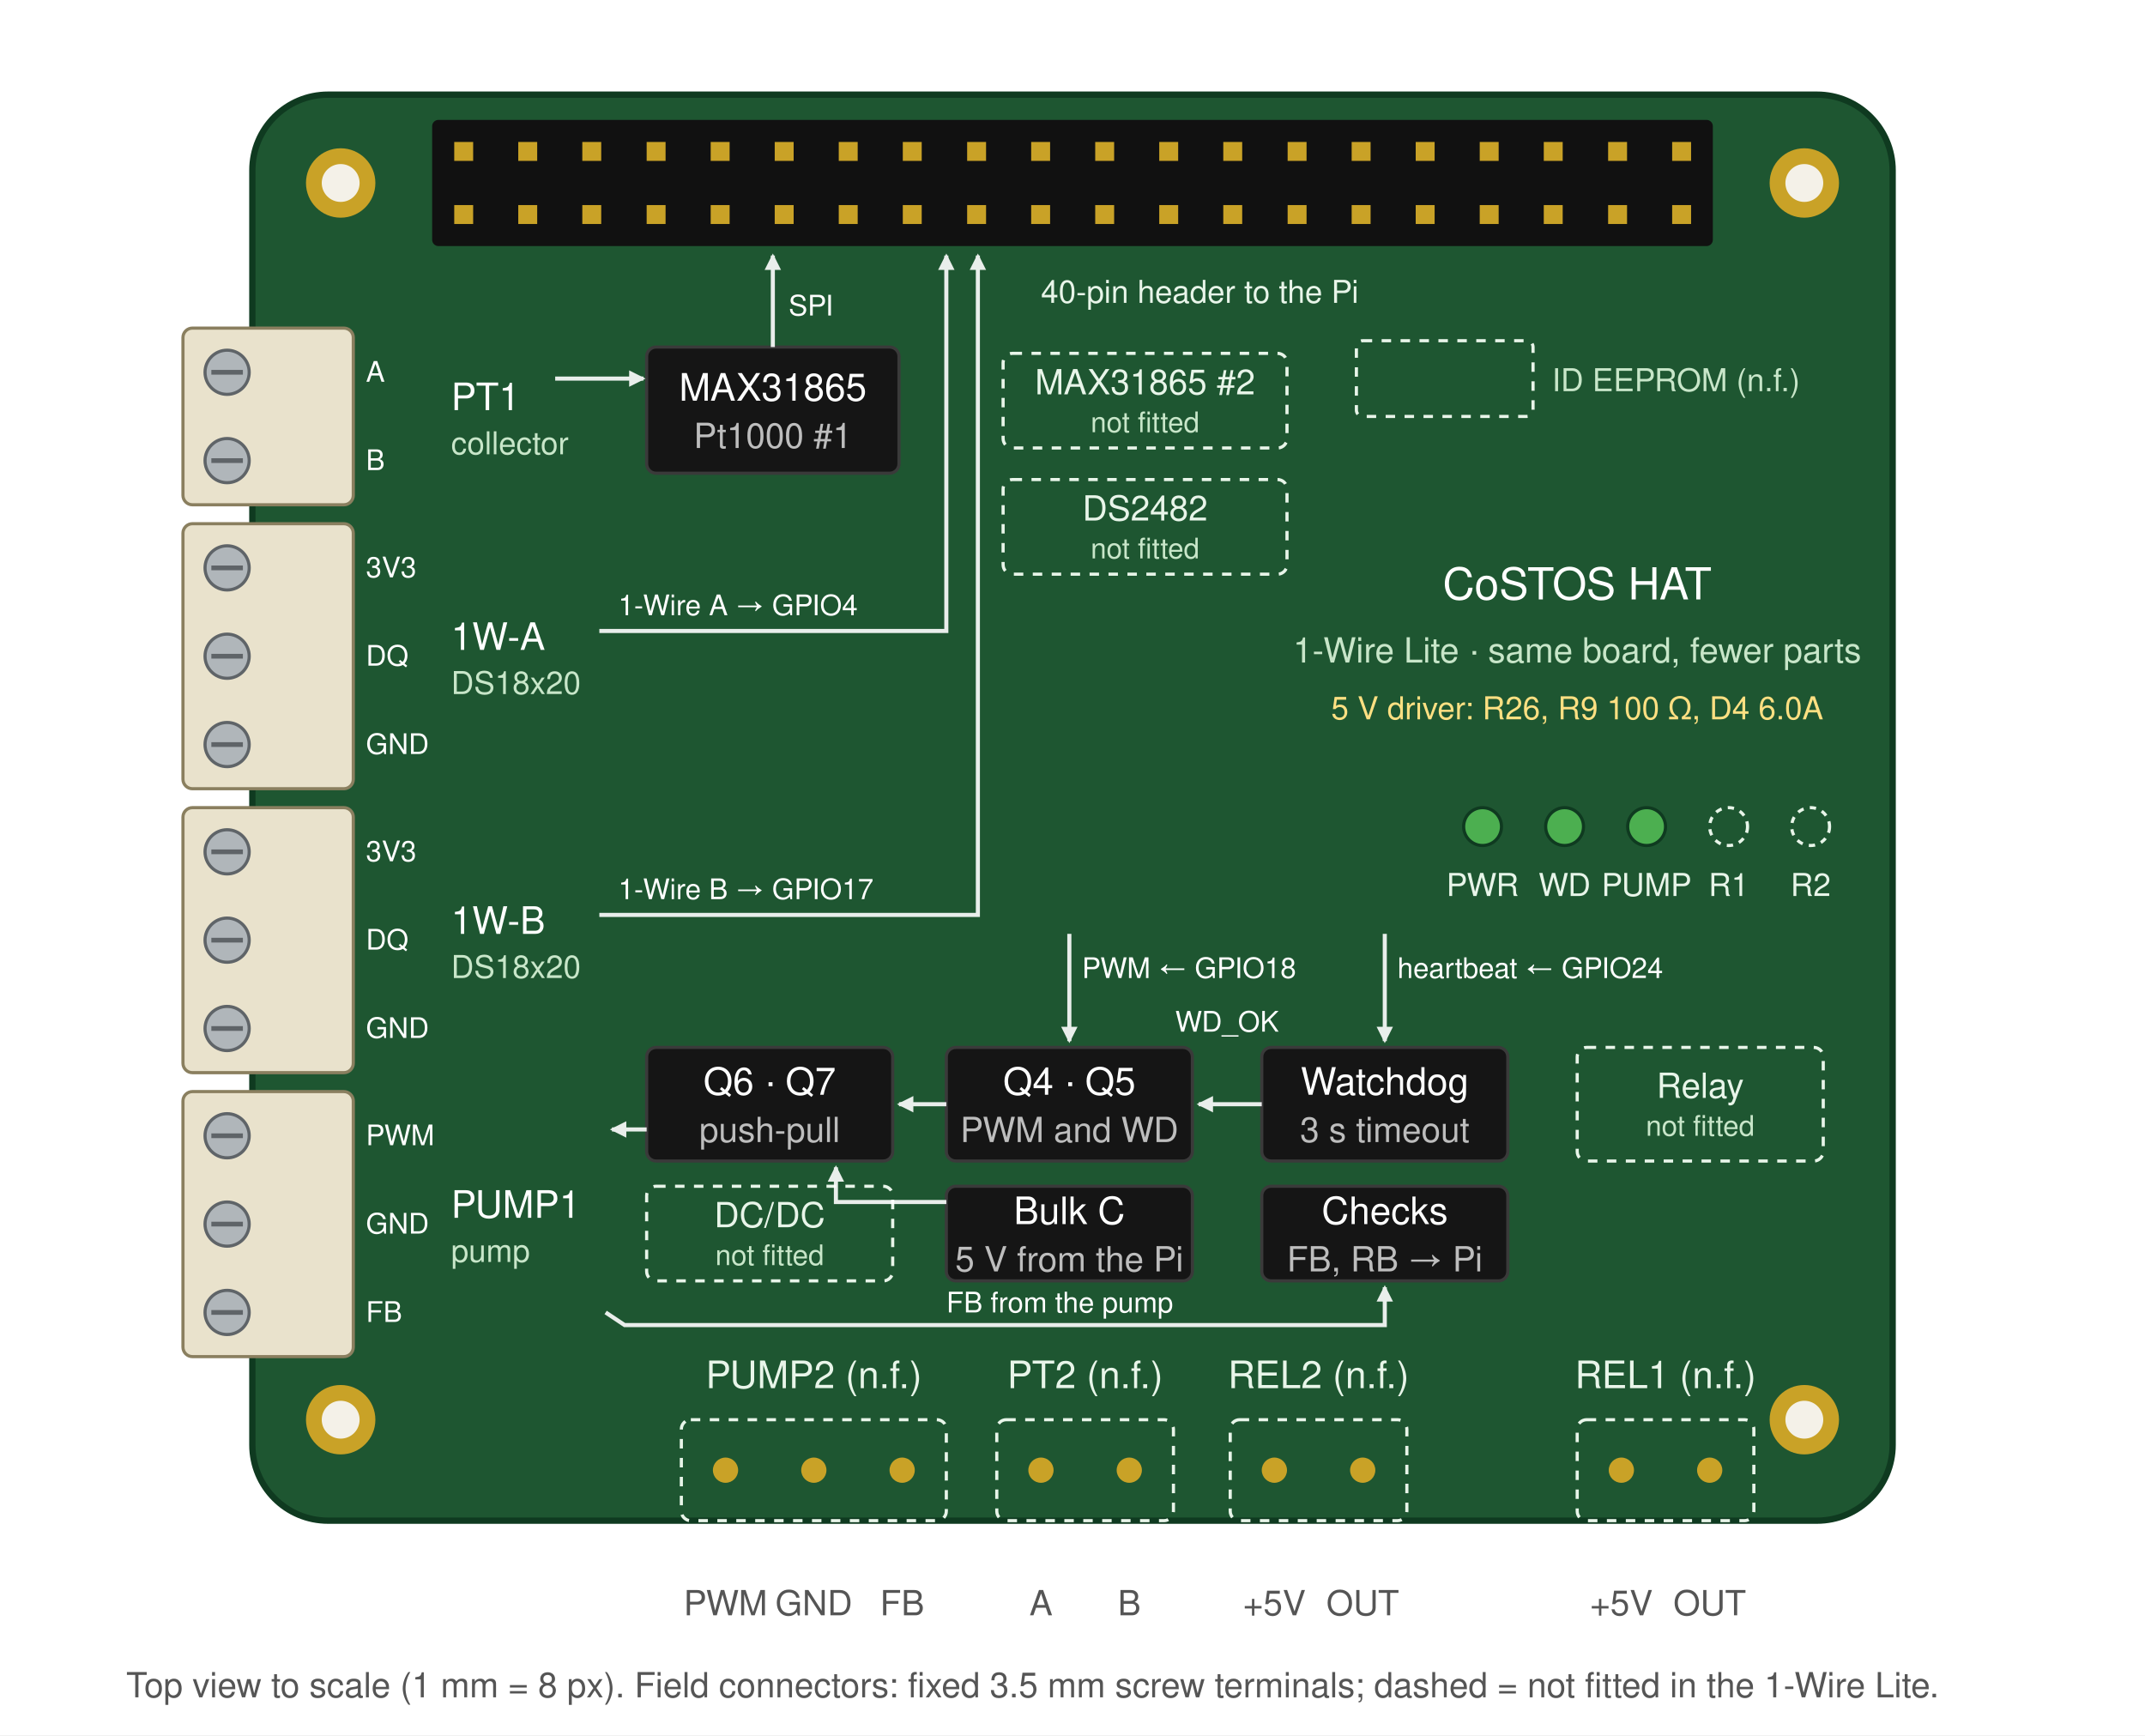
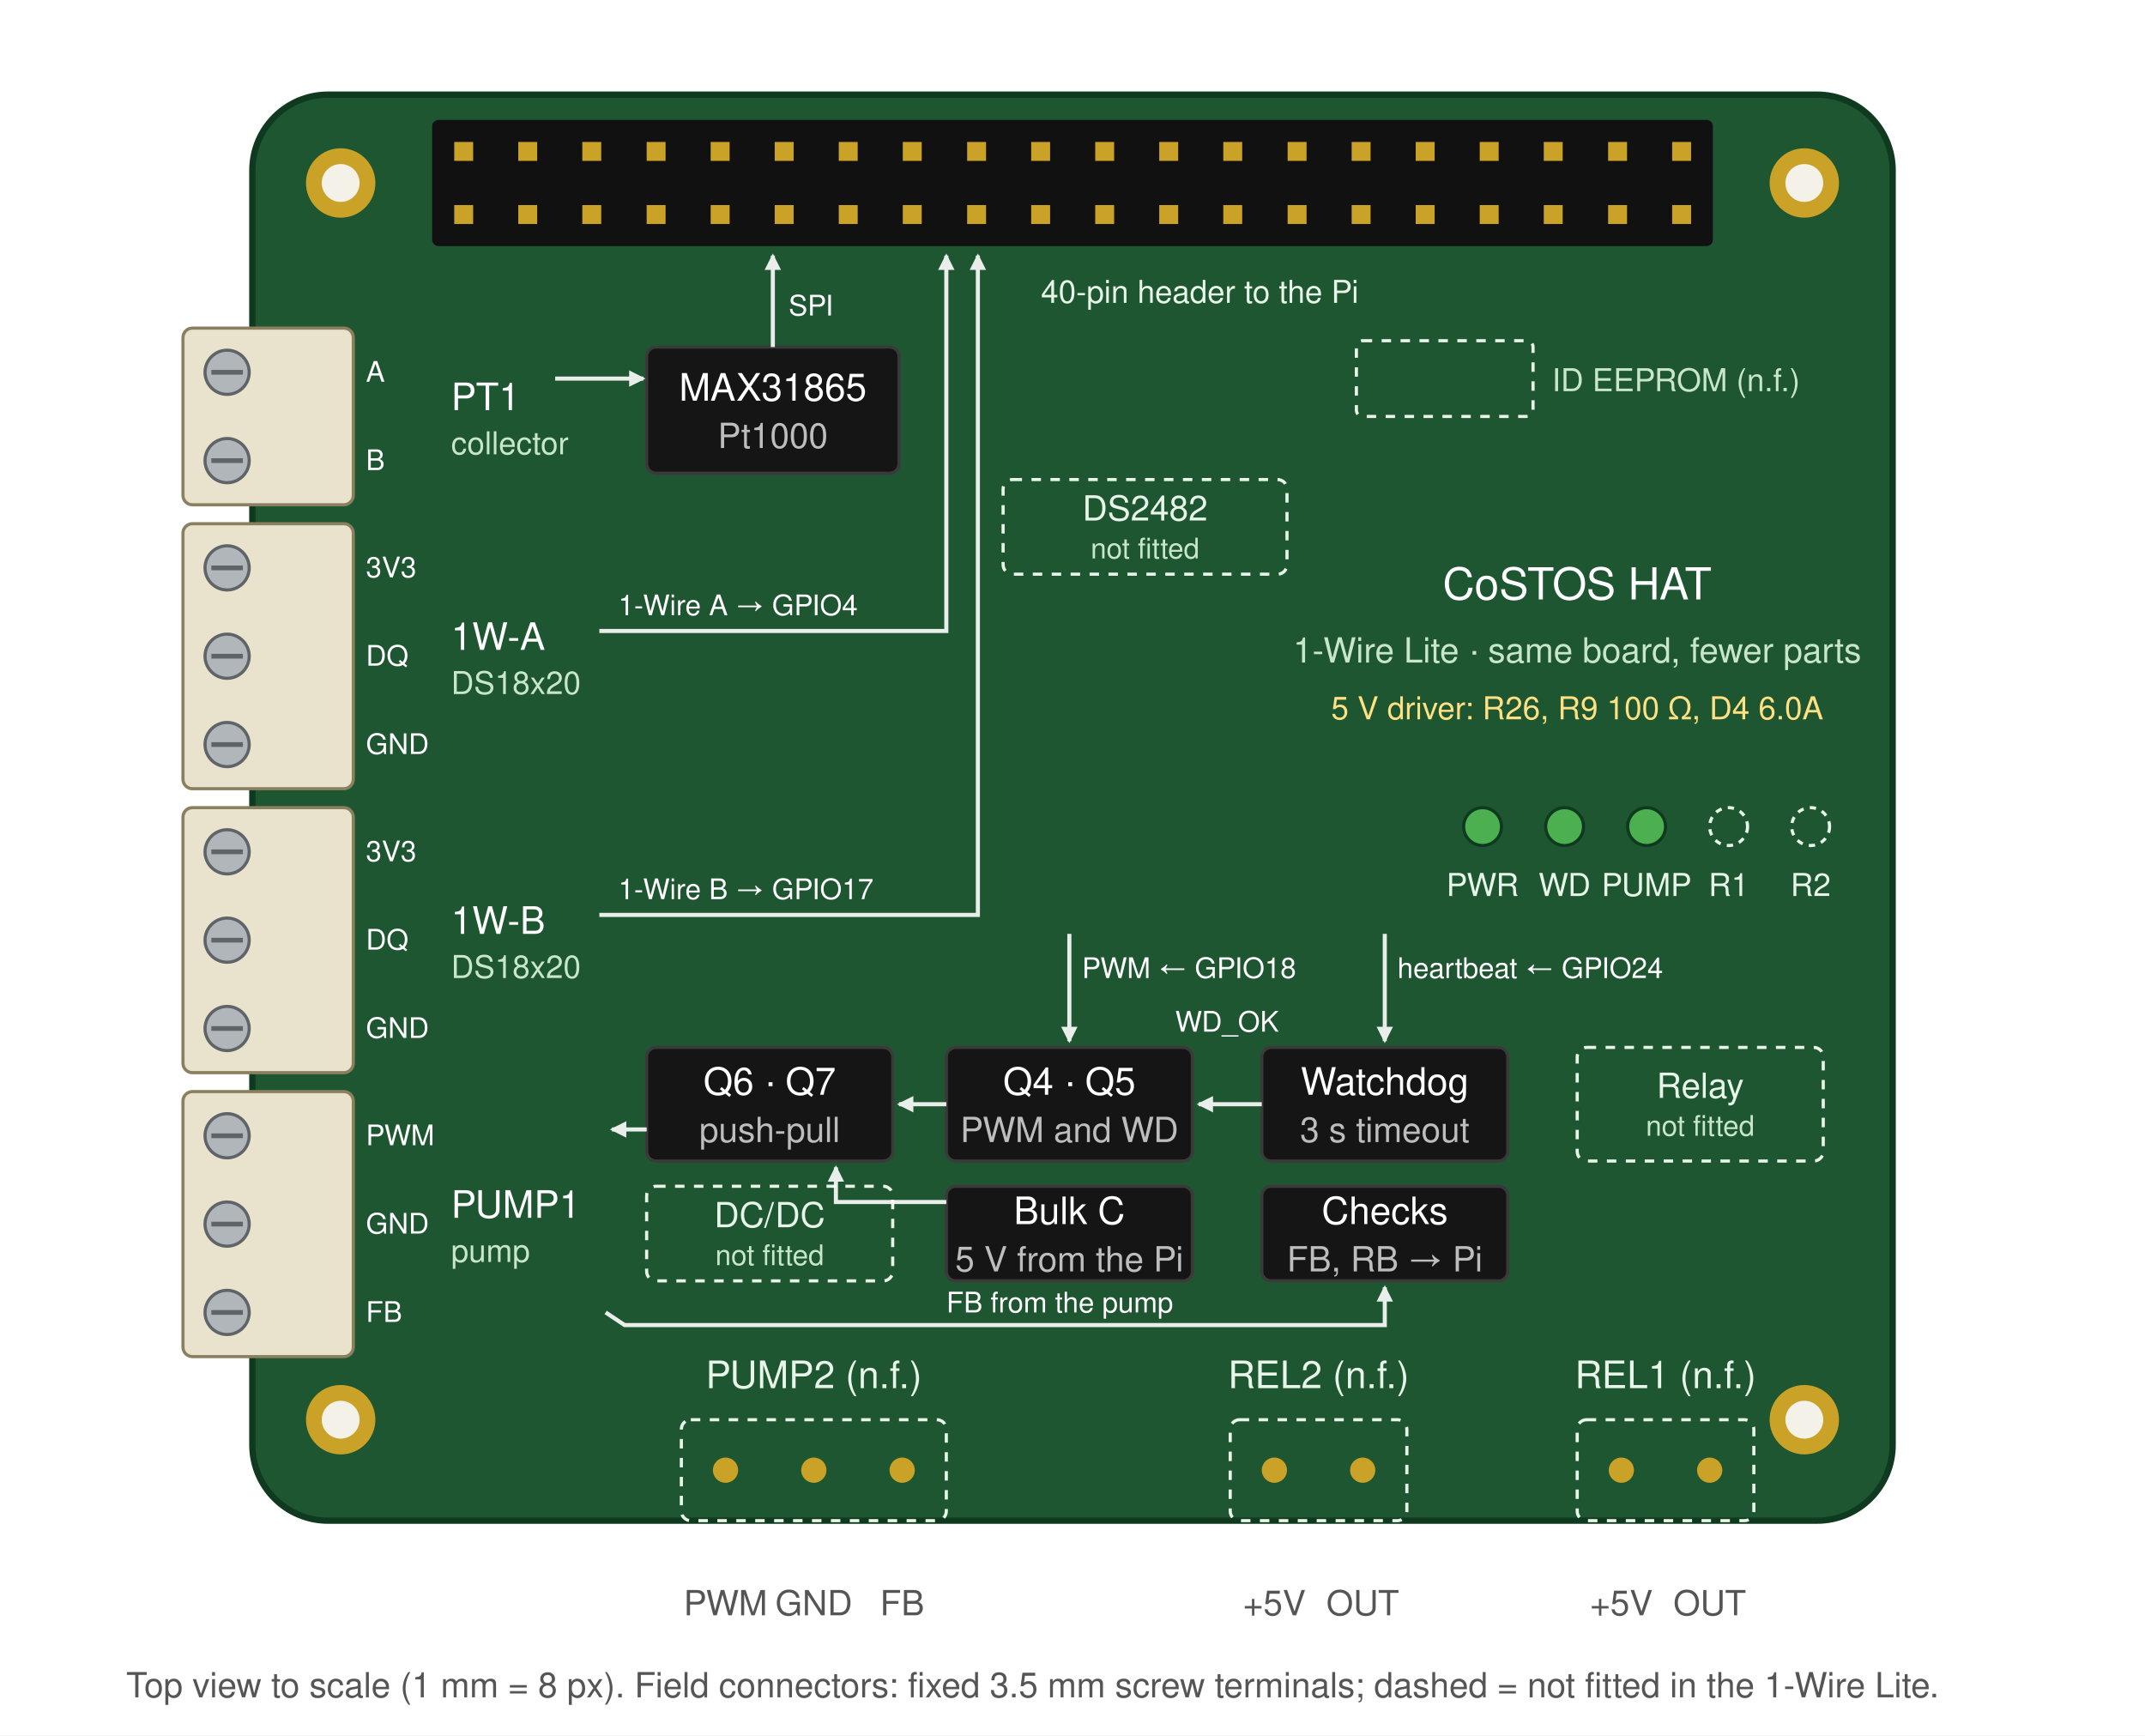
<svg xmlns="http://www.w3.org/2000/svg" width="680" height="550" viewBox="0 0 680 550" font-family="Helvetica, Arial, sans-serif">
  <rect width="680" height="550" fill="white" />
  <rect x="80" y="30" width="520" height="452" rx="24" fill="#1E5631" stroke="#0F3A20" stroke-width="2" />
  <circle cx="108" cy="58" r="11" fill="#C9A227" />
  <circle cx="108" cy="58" r="6" fill="#F4F1E8" />
  <circle cx="572" cy="58" r="11" fill="#C9A227" />
  <circle cx="572" cy="58" r="6" fill="#F4F1E8" />
  <circle cx="108" cy="450" r="11" fill="#C9A227" />
  <circle cx="108" cy="450" r="6" fill="#F4F1E8" />
  <circle cx="572" cy="450" r="11" fill="#C9A227" />
  <circle cx="572" cy="450" r="6" fill="#F4F1E8" />
  <rect x="137" y="38" width="406" height="40" rx="2" fill="#111111" />
  <rect x="144.0" y="45" width="6" height="6" fill="#C9A227" />
  <rect x="144.0" y="65" width="6" height="6" fill="#C9A227" />
  <rect x="164.3" y="45" width="6" height="6" fill="#C9A227" />
  <rect x="164.3" y="65" width="6" height="6" fill="#C9A227" />
  <rect x="184.6" y="45" width="6" height="6" fill="#C9A227" />
  <rect x="184.6" y="65" width="6" height="6" fill="#C9A227" />
  <rect x="205.0" y="45" width="6" height="6" fill="#C9A227" />
  <rect x="205.0" y="65" width="6" height="6" fill="#C9A227" />
  <rect x="225.3" y="45" width="6" height="6" fill="#C9A227" />
  <rect x="225.3" y="65" width="6" height="6" fill="#C9A227" />
  <rect x="245.6" y="45" width="6" height="6" fill="#C9A227" />
  <rect x="245.6" y="65" width="6" height="6" fill="#C9A227" />
  <rect x="265.9" y="45" width="6" height="6" fill="#C9A227" />
  <rect x="265.9" y="65" width="6" height="6" fill="#C9A227" />
  <rect x="286.2" y="45" width="6" height="6" fill="#C9A227" />
  <rect x="286.2" y="65" width="6" height="6" fill="#C9A227" />
  <rect x="306.6" y="45" width="6" height="6" fill="#C9A227" />
  <rect x="306.6" y="65" width="6" height="6" fill="#C9A227" />
  <rect x="326.9" y="45" width="6" height="6" fill="#C9A227" />
  <rect x="326.9" y="65" width="6" height="6" fill="#C9A227" />
  <rect x="347.2" y="45" width="6" height="6" fill="#C9A227" />
  <rect x="347.2" y="65" width="6" height="6" fill="#C9A227" />
  <rect x="367.5" y="45" width="6" height="6" fill="#C9A227" />
  <rect x="367.5" y="65" width="6" height="6" fill="#C9A227" />
  <rect x="387.8" y="45" width="6" height="6" fill="#C9A227" />
  <rect x="387.8" y="65" width="6" height="6" fill="#C9A227" />
  <rect x="408.2" y="45" width="6" height="6" fill="#C9A227" />
  <rect x="408.2" y="65" width="6" height="6" fill="#C9A227" />
  <rect x="428.5" y="45" width="6" height="6" fill="#C9A227" />
  <rect x="428.5" y="65" width="6" height="6" fill="#C9A227" />
  <rect x="448.8" y="45" width="6" height="6" fill="#C9A227" />
  <rect x="448.8" y="65" width="6" height="6" fill="#C9A227" />
  <rect x="469.1" y="45" width="6" height="6" fill="#C9A227" />
  <rect x="469.1" y="65" width="6" height="6" fill="#C9A227" />
  <rect x="489.4" y="45" width="6" height="6" fill="#C9A227" />
  <rect x="489.4" y="65" width="6" height="6" fill="#C9A227" />
  <rect x="509.8" y="45" width="6" height="6" fill="#C9A227" />
  <rect x="509.8" y="65" width="6" height="6" fill="#C9A227" />
  <rect x="530.1" y="45" width="6" height="6" fill="#C9A227" />
  <rect x="530.1" y="65" width="6" height="6" fill="#C9A227" />
  <text class="ts" x="330" y="96" text-anchor="start" style="font-size:10px;font-weight:400;fill:#E8F5E9">40-pin header to the Pi</text>
  <rect x="430" y="108" width="56" height="24" rx="2" fill="none" stroke="#E8F5E9" stroke-width="1" stroke-dasharray="3 3" />
  <text class="ts" x="492" y="124" text-anchor="start" style="font-size:10px;font-weight:400;fill:#C8E6C9">ID EEPROM (n.f.)</text>
  <text class="ts" x="116" y="121" text-anchor="start" style="font-size:9px;font-weight:400;fill:#ffffff">A</text>
  <text class="ts" x="116" y="149" text-anchor="start" style="font-size:9px;font-weight:400;fill:#ffffff">B</text>
  <rect x="58" y="104" width="54" height="56" rx="3" fill="#E9E2CC" stroke="#8A7F5F" stroke-width="1" />
  <circle cx="72" cy="118" r="7" fill="#B0B6BA" stroke="#5F6468" />
  <line x1="67" y1="118" x2="77" y2="118" stroke="#5F6468" stroke-width="1.5" />
  <circle cx="72" cy="146" r="7" fill="#B0B6BA" stroke="#5F6468" />
  <line x1="67" y1="146" x2="77" y2="146" stroke="#5F6468" stroke-width="1.5" />
  <text class="th" x="143" y="130.0" text-anchor="start" style="font-size:12px;font-weight:500;fill:#ffffff">PT1</text>
  <text class="ts" x="143" y="144.0" text-anchor="start" style="font-size:10px;font-weight:400;fill:#C8E6C9">collector</text>
  <text class="ts" x="116" y="183" text-anchor="start" style="font-size:9px;font-weight:400;fill:#ffffff">3V3</text>
  <text class="ts" x="116" y="211" text-anchor="start" style="font-size:9px;font-weight:400;fill:#ffffff">DQ</text>
  <text class="ts" x="116" y="239" text-anchor="start" style="font-size:9px;font-weight:400;fill:#ffffff">GND</text>
  <rect x="58" y="166" width="54" height="84" rx="3" fill="#E9E2CC" stroke="#8A7F5F" stroke-width="1" />
  <circle cx="72" cy="180" r="7" fill="#B0B6BA" stroke="#5F6468" />
  <line x1="67" y1="180" x2="77" y2="180" stroke="#5F6468" stroke-width="1.5" />
  <circle cx="72" cy="208" r="7" fill="#B0B6BA" stroke="#5F6468" />
  <line x1="67" y1="208" x2="77" y2="208" stroke="#5F6468" stroke-width="1.5" />
  <circle cx="72" cy="236" r="7" fill="#B0B6BA" stroke="#5F6468" />
  <line x1="67" y1="236" x2="77" y2="236" stroke="#5F6468" stroke-width="1.5" />
  <text class="th" x="143" y="206.0" text-anchor="start" style="font-size:12px;font-weight:500;fill:#ffffff">1W-A</text>
  <text class="ts" x="143" y="220.0" text-anchor="start" style="font-size:10px;font-weight:400;fill:#C8E6C9">DS18x20</text>
  <text class="ts" x="116" y="273" text-anchor="start" style="font-size:9px;font-weight:400;fill:#ffffff">3V3</text>
  <text class="ts" x="116" y="301" text-anchor="start" style="font-size:9px;font-weight:400;fill:#ffffff">DQ</text>
  <text class="ts" x="116" y="329" text-anchor="start" style="font-size:9px;font-weight:400;fill:#ffffff">GND</text>
  <rect x="58" y="256" width="54" height="84" rx="3" fill="#E9E2CC" stroke="#8A7F5F" stroke-width="1" />
  <circle cx="72" cy="270" r="7" fill="#B0B6BA" stroke="#5F6468" />
  <line x1="67" y1="270" x2="77" y2="270" stroke="#5F6468" stroke-width="1.5" />
  <circle cx="72" cy="298" r="7" fill="#B0B6BA" stroke="#5F6468" />
  <line x1="67" y1="298" x2="77" y2="298" stroke="#5F6468" stroke-width="1.5" />
  <circle cx="72" cy="326" r="7" fill="#B0B6BA" stroke="#5F6468" />
  <line x1="67" y1="326" x2="77" y2="326" stroke="#5F6468" stroke-width="1.5" />
  <text class="th" x="143" y="296.0" text-anchor="start" style="font-size:12px;font-weight:500;fill:#ffffff">1W-B</text>
  <text class="ts" x="143" y="310.0" text-anchor="start" style="font-size:10px;font-weight:400;fill:#C8E6C9">DS18x20</text>
  <text class="ts" x="116" y="363" text-anchor="start" style="font-size:9px;font-weight:400;fill:#ffffff">PWM</text>
  <text class="ts" x="116" y="391" text-anchor="start" style="font-size:9px;font-weight:400;fill:#ffffff">GND</text>
  <text class="ts" x="116" y="419" text-anchor="start" style="font-size:9px;font-weight:400;fill:#ffffff">FB</text>
  <rect x="58" y="346" width="54" height="84" rx="3" fill="#E9E2CC" stroke="#8A7F5F" stroke-width="1" />
  <circle cx="72" cy="360" r="7" fill="#B0B6BA" stroke="#5F6468" />
  <line x1="67" y1="360" x2="77" y2="360" stroke="#5F6468" stroke-width="1.5" />
  <circle cx="72" cy="388" r="7" fill="#B0B6BA" stroke="#5F6468" />
  <line x1="67" y1="388" x2="77" y2="388" stroke="#5F6468" stroke-width="1.5" />
  <circle cx="72" cy="416" r="7" fill="#B0B6BA" stroke="#5F6468" />
  <line x1="67" y1="416" x2="77" y2="416" stroke="#5F6468" stroke-width="1.5" />
  <text class="th" x="143" y="386.0" text-anchor="start" style="font-size:12px;font-weight:500;fill:#ffffff">PUMP1</text>
  <text class="ts" x="143" y="400.0" text-anchor="start" style="font-size:10px;font-weight:400;fill:#C8E6C9">pump</text>
  <rect x="216" y="450" width="84" height="32" rx="3" fill="none" stroke="#E8F5E9" stroke-width="1" stroke-dasharray="3 3" />
  <circle cx="230" cy="466" r="4" fill="#C9A227" />
  <text class="ts" x="230" y="512" text-anchor="middle" style="font-size:11px;font-weight:400;fill:#555555">PWM</text>
  <circle cx="258" cy="466" r="4" fill="#C9A227" />
  <text class="ts" x="258" y="512" text-anchor="middle" style="font-size:11px;font-weight:400;fill:#555555">GND</text>
  <circle cx="286" cy="466" r="4" fill="#C9A227" />
  <text class="ts" x="286" y="512" text-anchor="middle" style="font-size:11px;font-weight:400;fill:#555555">FB</text>
  <text class="th" x="258.0" y="440" text-anchor="middle" style="font-size:12px;font-weight:500;fill:#E8F5E9">PUMP2 (n.f.)</text>
-   <rect x="316" y="450" width="56" height="32" rx="3" fill="none" stroke="#E8F5E9" stroke-width="1" stroke-dasharray="3 3" />
-   <circle cx="330" cy="466" r="4" fill="#C9A227" />
-   <text class="ts" x="330" y="512" text-anchor="middle" style="font-size:11px;font-weight:400;fill:#555555">A</text>
-   <circle cx="358" cy="466" r="4" fill="#C9A227" />
-   <text class="ts" x="358" y="512" text-anchor="middle" style="font-size:11px;font-weight:400;fill:#555555">B</text>
-   <text class="th" x="344.0" y="440" text-anchor="middle" style="font-size:12px;font-weight:500;fill:#E8F5E9">PT2 (n.f.)</text>
  <rect x="390" y="450" width="56" height="32" rx="3" fill="none" stroke="#E8F5E9" stroke-width="1" stroke-dasharray="3 3" />
  <circle cx="404" cy="466" r="4" fill="#C9A227" />
  <text class="ts" x="404" y="512" text-anchor="middle" style="font-size:11px;font-weight:400;fill:#555555">+5V</text>
  <circle cx="432" cy="466" r="4" fill="#C9A227" />
  <text class="ts" x="432" y="512" text-anchor="middle" style="font-size:11px;font-weight:400;fill:#555555">OUT</text>
  <text class="th" x="418.0" y="440" text-anchor="middle" style="font-size:12px;font-weight:500;fill:#E8F5E9">REL2 (n.f.)</text>
  <rect x="500" y="450" width="56" height="32" rx="3" fill="none" stroke="#E8F5E9" stroke-width="1" stroke-dasharray="3 3" />
  <circle cx="514" cy="466" r="4" fill="#C9A227" />
  <text class="ts" x="514" y="512" text-anchor="middle" style="font-size:11px;font-weight:400;fill:#555555">+5V</text>
  <circle cx="542" cy="466" r="4" fill="#C9A227" />
  <text class="ts" x="542" y="512" text-anchor="middle" style="font-size:11px;font-weight:400;fill:#555555">OUT</text>
  <text class="th" x="528.0" y="440" text-anchor="middle" style="font-size:12px;font-weight:500;fill:#E8F5E9">REL1 (n.f.)</text>
  <defs>
    <marker id="fa" viewBox="0 0 10 10" refX="8" refY="5" markerWidth="5" markerHeight="5" orient="auto-start-reverse">
      <path d="M1 1L9 5L1 9Z" fill="#ffffff" />
    </marker>
  </defs>
  <rect x="205" y="110" width="80" height="40" rx="3" fill="#151515" stroke="#3a3a3a" stroke-width="1" />
  <text class="th" x="245.0" y="127.0" text-anchor="middle" style="font-size:12px;font-weight:500;fill:#ffffff">MAX31865</text>
-   <text class="ts" x="245.0" y="142.0" text-anchor="middle" style="font-size:11px;font-weight:400;fill:#bdbdbd">Pt1000 #1</text>
+   <text class="ts" x="245.0" y="142.0" text-anchor="middle" style="font-size:11px;font-weight:400;fill:#bdbdbd">Pt1000</text>
  <polyline points="176,120 204,120" fill="none" stroke="#ffffff" stroke-width="1.3" opacity="0.9" marker-end="url(#fa)" />
  <polyline points="245,110 245,81" fill="none" stroke="#ffffff" stroke-width="1.3" opacity="0.9" marker-end="url(#fa)" />
  <text class="ts" x="250" y="100" text-anchor="start" style="font-size:9px;font-weight:400;fill:#FFFFFF">SPI</text>
-   <rect x="318" y="112" width="90" height="30" rx="3" fill="none" stroke="#E8F5E9" stroke-width="1" stroke-dasharray="3 3" />
-   <text class="th" x="363.0" y="125.0" text-anchor="middle" style="font-size:11px;font-weight:500;fill:#E8F5E9">MAX31865 #2</text>
-   <text class="ts" x="363.0" y="137.0" text-anchor="middle" style="font-size:9px;font-weight:400;fill:#C8E6C9">not fitted</text>
  <rect x="318" y="152" width="90" height="30" rx="3" fill="none" stroke="#E8F5E9" stroke-width="1" stroke-dasharray="3 3" />
  <text class="th" x="363.0" y="165.0" text-anchor="middle" style="font-size:11px;font-weight:500;fill:#E8F5E9">DS2482</text>
  <text class="ts" x="363.0" y="177.0" text-anchor="middle" style="font-size:9px;font-weight:400;fill:#C8E6C9">not fitted</text>
  <polyline points="190,200 300,200 300,81" fill="none" stroke="#ffffff" stroke-width="1.3" opacity="0.9" marker-end="url(#fa)" />
  <text class="ts" x="196" y="195" text-anchor="start" style="font-size:9px;font-weight:400;fill:#FFFFFF">1-Wire A → GPIO4</text>
  <polyline points="190,290 310,290 310,81" fill="none" stroke="#ffffff" stroke-width="1.3" opacity="0.9" marker-end="url(#fa)" />
  <text class="ts" x="196" y="285" text-anchor="start" style="font-size:9px;font-weight:400;fill:#FFFFFF">1-Wire B → GPIO17</text>
  <rect x="205" y="332" width="78" height="36" rx="3" fill="#151515" stroke="#3a3a3a" stroke-width="1" />
  <text class="th" x="244.0" y="347.0" text-anchor="middle" style="font-size:12px;font-weight:500;fill:#ffffff">Q6 · Q7</text>
  <text class="ts" x="244.0" y="362.0" text-anchor="middle" style="font-size:11px;font-weight:400;fill:#bdbdbd">push-pull</text>
  <rect x="300" y="332" width="78" height="36" rx="3" fill="#151515" stroke="#3a3a3a" stroke-width="1" />
  <text class="th" x="339.0" y="347.0" text-anchor="middle" style="font-size:12px;font-weight:500;fill:#ffffff">Q4 · Q5</text>
  <text class="ts" x="339.0" y="362.0" text-anchor="middle" style="font-size:11px;font-weight:400;fill:#bdbdbd">PWM and WD</text>
  <rect x="400" y="332" width="78" height="36" rx="3" fill="#151515" stroke="#3a3a3a" stroke-width="1" />
  <text class="th" x="439.0" y="347.0" text-anchor="middle" style="font-size:12px;font-weight:500;fill:#ffffff">Watchdog</text>
  <text class="ts" x="439.0" y="362.0" text-anchor="middle" style="font-size:11px;font-weight:400;fill:#bdbdbd">3 s timeout</text>
  <polyline points="339,296 339,330" fill="none" stroke="#ffffff" stroke-width="1.3" opacity="0.9" marker-end="url(#fa)" />
  <text class="ts" x="343" y="310" text-anchor="start" style="font-size:9px;font-weight:400;fill:#FFFFFF">PWM ← GPIO18</text>
  <polyline points="439,296 439,330" fill="none" stroke="#ffffff" stroke-width="1.3" opacity="0.9" marker-end="url(#fa)" />
  <text class="ts" x="443" y="310" text-anchor="start" style="font-size:9px;font-weight:400;fill:#FFFFFF">heartbeat ← GPIO24</text>
  <polyline points="400,350 380,350" fill="none" stroke="#ffffff" stroke-width="1.3" opacity="0.9" marker-end="url(#fa)" />
  <text class="ts" x="389" y="327" text-anchor="middle" style="font-size:9px;font-weight:400;fill:#FFFFFF">WD_OK</text>
  <polyline points="300,350 285,350" fill="none" stroke="#ffffff" stroke-width="1.3" opacity="0.9" marker-end="url(#fa)" />
  <polyline points="205,358 194,358" fill="none" stroke="#ffffff" stroke-width="1.3" opacity="0.9" marker-end="url(#fa)" />
  <rect x="300" y="376" width="78" height="30" rx="3" fill="#151515" stroke="#3a3a3a" stroke-width="1" />
  <text class="th" x="339.0" y="388.0" text-anchor="middle" style="font-size:12px;font-weight:500;fill:#ffffff">Bulk C</text>
  <text class="ts" x="339.0" y="403.0" text-anchor="middle" style="font-size:11px;font-weight:400;fill:#bdbdbd">5 V from the Pi</text>
  <rect x="400" y="376" width="78" height="30" rx="3" fill="#151515" stroke="#3a3a3a" stroke-width="1" />
  <text class="th" x="439.0" y="388.0" text-anchor="middle" style="font-size:12px;font-weight:500;fill:#ffffff">Checks</text>
  <text class="ts" x="439.0" y="403.0" text-anchor="middle" style="font-size:11px;font-weight:400;fill:#bdbdbd">FB, RB → Pi</text>
  <rect x="205" y="376" width="78" height="30" rx="3" fill="none" stroke="#E8F5E9" stroke-width="1" stroke-dasharray="3 3" />
  <text class="th" x="244.0" y="389.0" text-anchor="middle" style="font-size:11px;font-weight:500;fill:#E8F5E9">DC/DC</text>
  <text class="ts" x="244.0" y="401.0" text-anchor="middle" style="font-size:9px;font-weight:400;fill:#C8E6C9">not fitted</text>
  <rect x="500" y="332" width="78" height="36" rx="3" fill="none" stroke="#E8F5E9" stroke-width="1" stroke-dasharray="3 3" />
  <text class="th" x="539.0" y="348.0" text-anchor="middle" style="font-size:11px;font-weight:500;fill:#E8F5E9">Relay</text>
  <text class="ts" x="539.0" y="360.0" text-anchor="middle" style="font-size:9px;font-weight:400;fill:#C8E6C9">not fitted</text>
  <text class="ts" x="500" y="228" text-anchor="middle" style="font-size:10px;font-weight:400;fill:#FFE082">5 V driver: R26, R9 100 Ω, D4 6.0A</text>
  <polyline points="300,381 265,381 265,370" fill="none" stroke="#ffffff" stroke-width="1.3" opacity="0.9" marker-end="url(#fa)" />
  <polyline points="192,416 198,420 439,420 439,408" fill="none" stroke="#ffffff" stroke-width="1.3" opacity="0.9" marker-end="url(#fa)" />
  <text class="ts" x="300" y="416" text-anchor="start" style="font-size:9px;font-weight:400;fill:#FFFFFF">FB from the pump</text>
  <circle cx="470" cy="262" r="6" fill="#4CAF50" stroke="#0F3A20" />
  <text class="ts" x="470" y="284" text-anchor="middle" style="font-size:10px;font-weight:400;fill:#E8F5E9">PWR</text>
  <circle cx="496" cy="262" r="6" fill="#4CAF50" stroke="#0F3A20" />
  <text class="ts" x="496" y="284" text-anchor="middle" style="font-size:10px;font-weight:400;fill:#E8F5E9">WD</text>
  <circle cx="522" cy="262" r="6" fill="#4CAF50" stroke="#0F3A20" />
  <text class="ts" x="522" y="284" text-anchor="middle" style="font-size:10px;font-weight:400;fill:#E8F5E9">PUMP</text>
  <circle cx="548" cy="262" r="6" fill="none" stroke="#E8F5E9" stroke-dasharray="2 2" />
  <text class="ts" x="548" y="284" text-anchor="middle" style="font-size:10px;font-weight:400;fill:#E8F5E9">R1</text>
  <circle cx="574" cy="262" r="6" fill="none" stroke="#E8F5E9" stroke-dasharray="2 2" />
  <text class="ts" x="574" y="284" text-anchor="middle" style="font-size:10px;font-weight:400;fill:#E8F5E9">R2</text>
  <text class="th" x="500" y="190" text-anchor="middle" style="font-size:14px;font-weight:500;fill:#ffffff">CoSTOS HAT</text>
  <text class="ts" x="500" y="210" text-anchor="middle" style="font-size:11px;font-weight:400;fill:#C8E6C9">1-Wire Lite · same board, fewer parts</text>
  <text class="ts" x="40" y="538" text-anchor="start" style="font-size:11px;font-weight:400;fill:#555555">Top view to scale (1 mm = 8 px). Field connectors: fixed 3.5 mm screw terminals; dashed = not fitted in the 1-Wire Lite.</text>
</svg>
